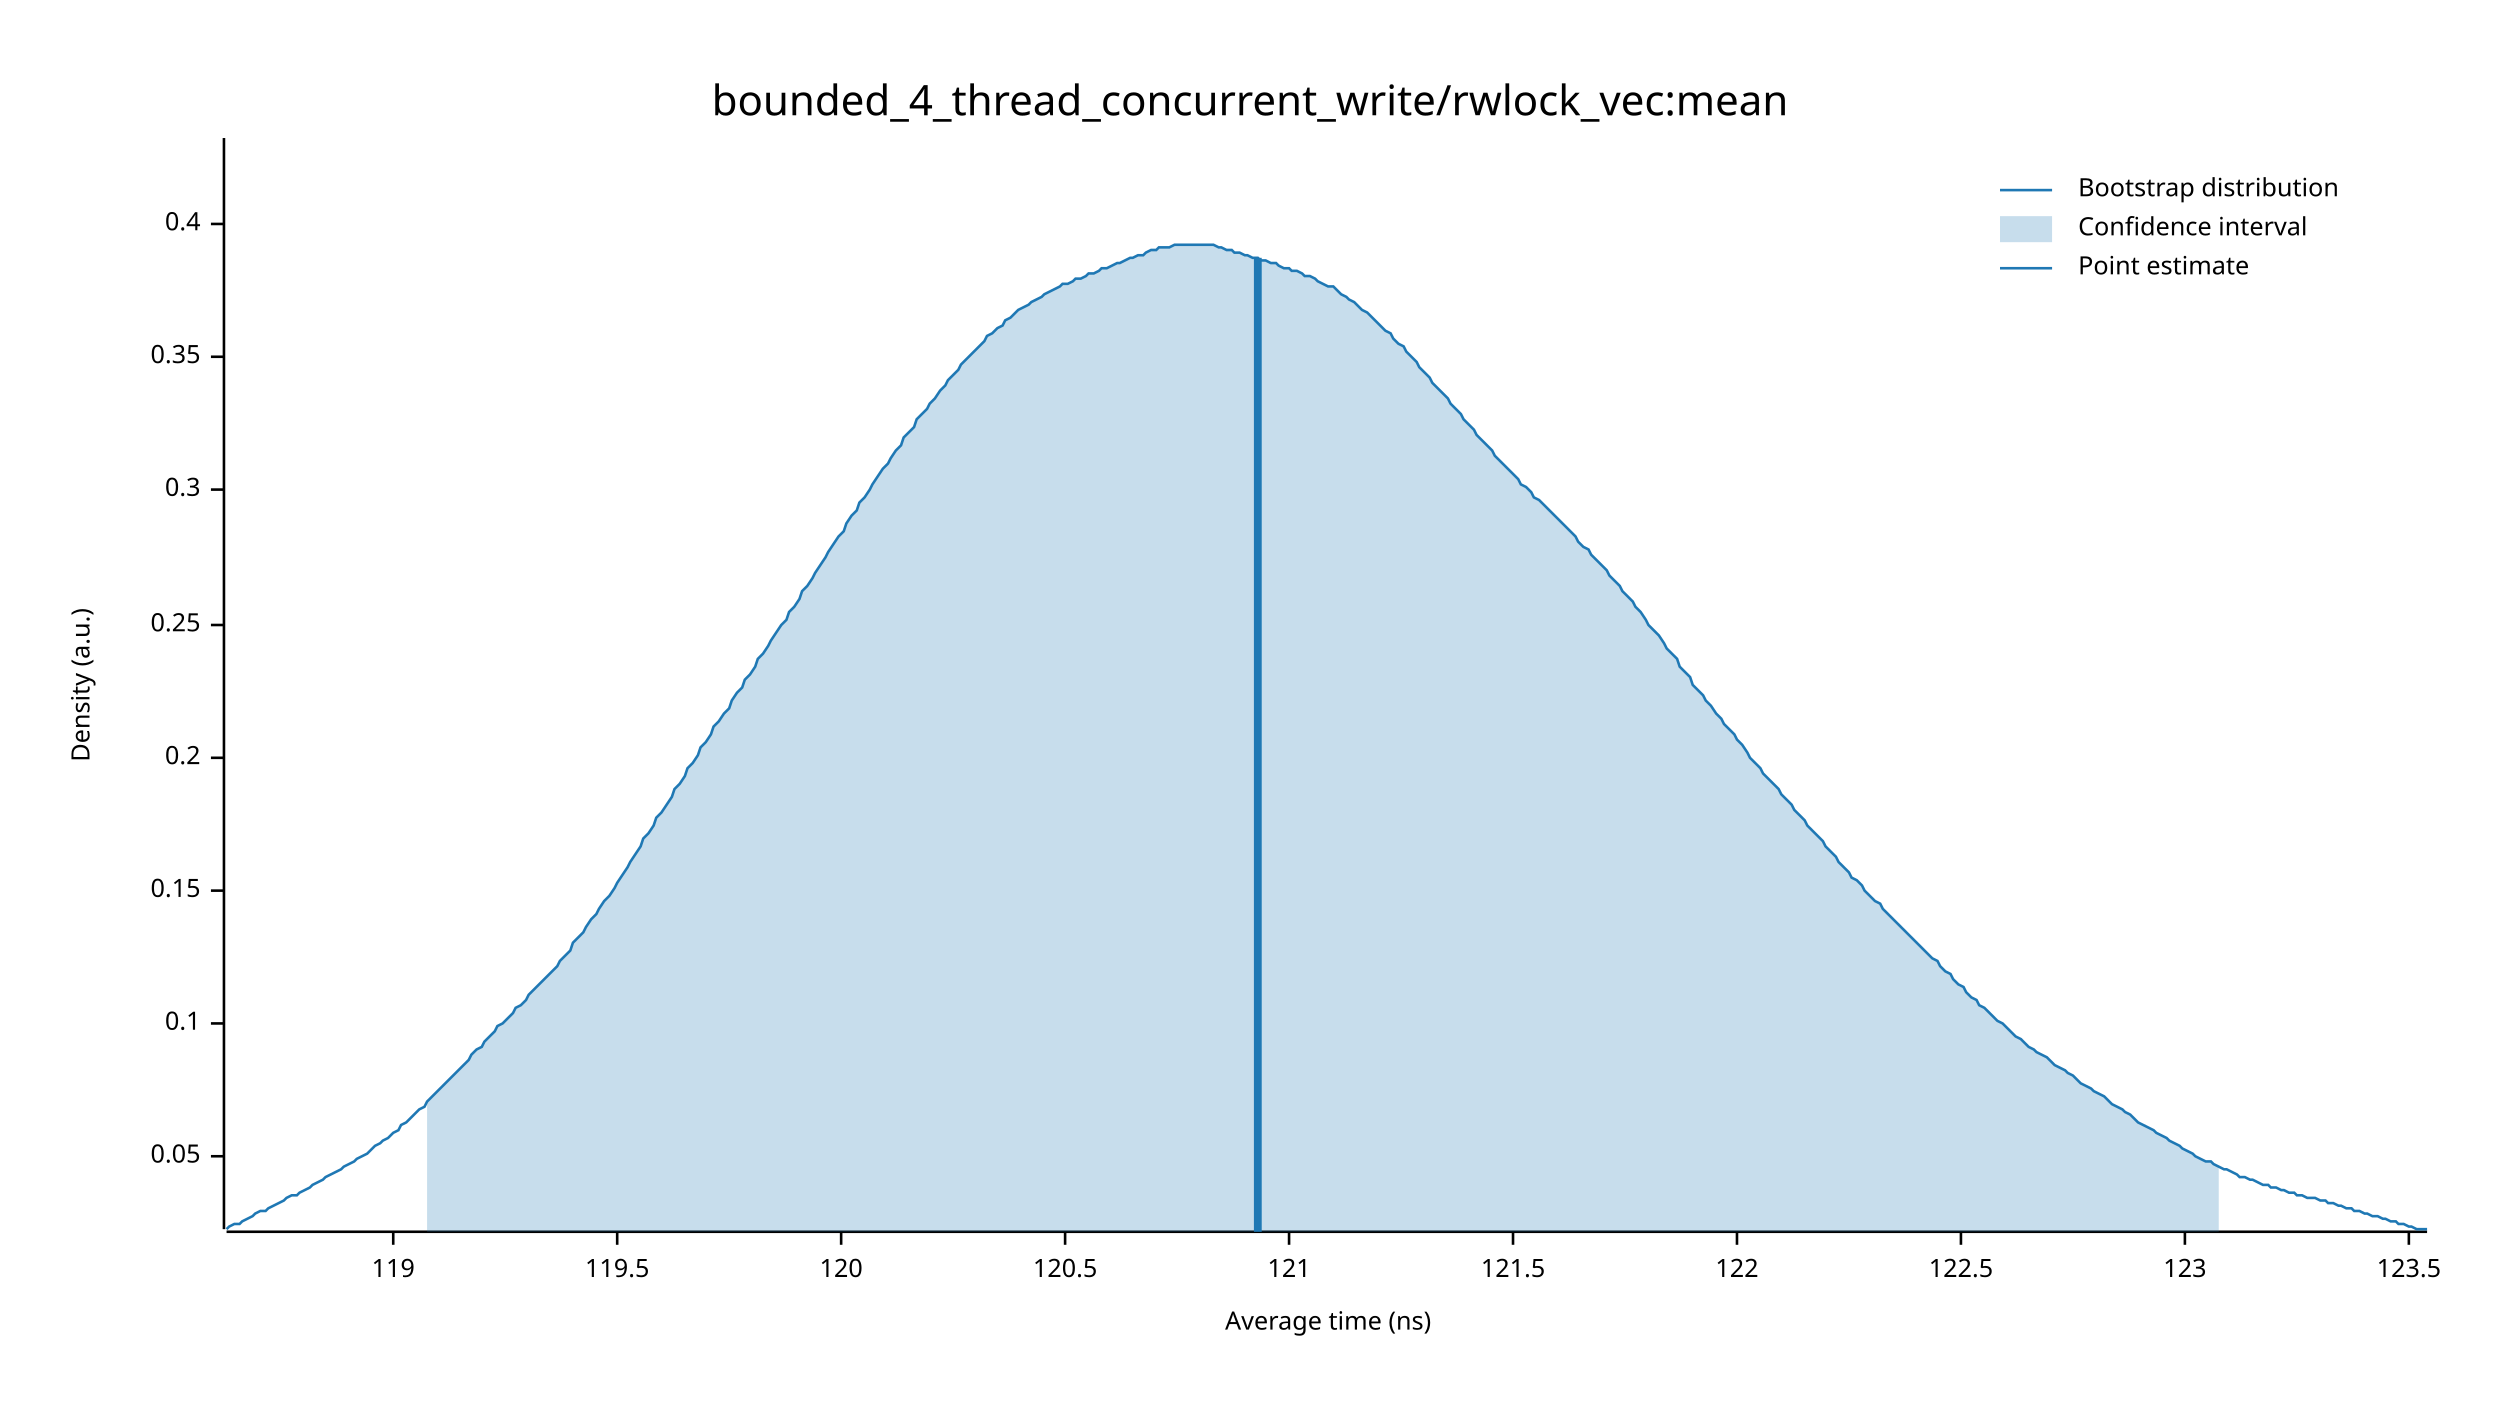
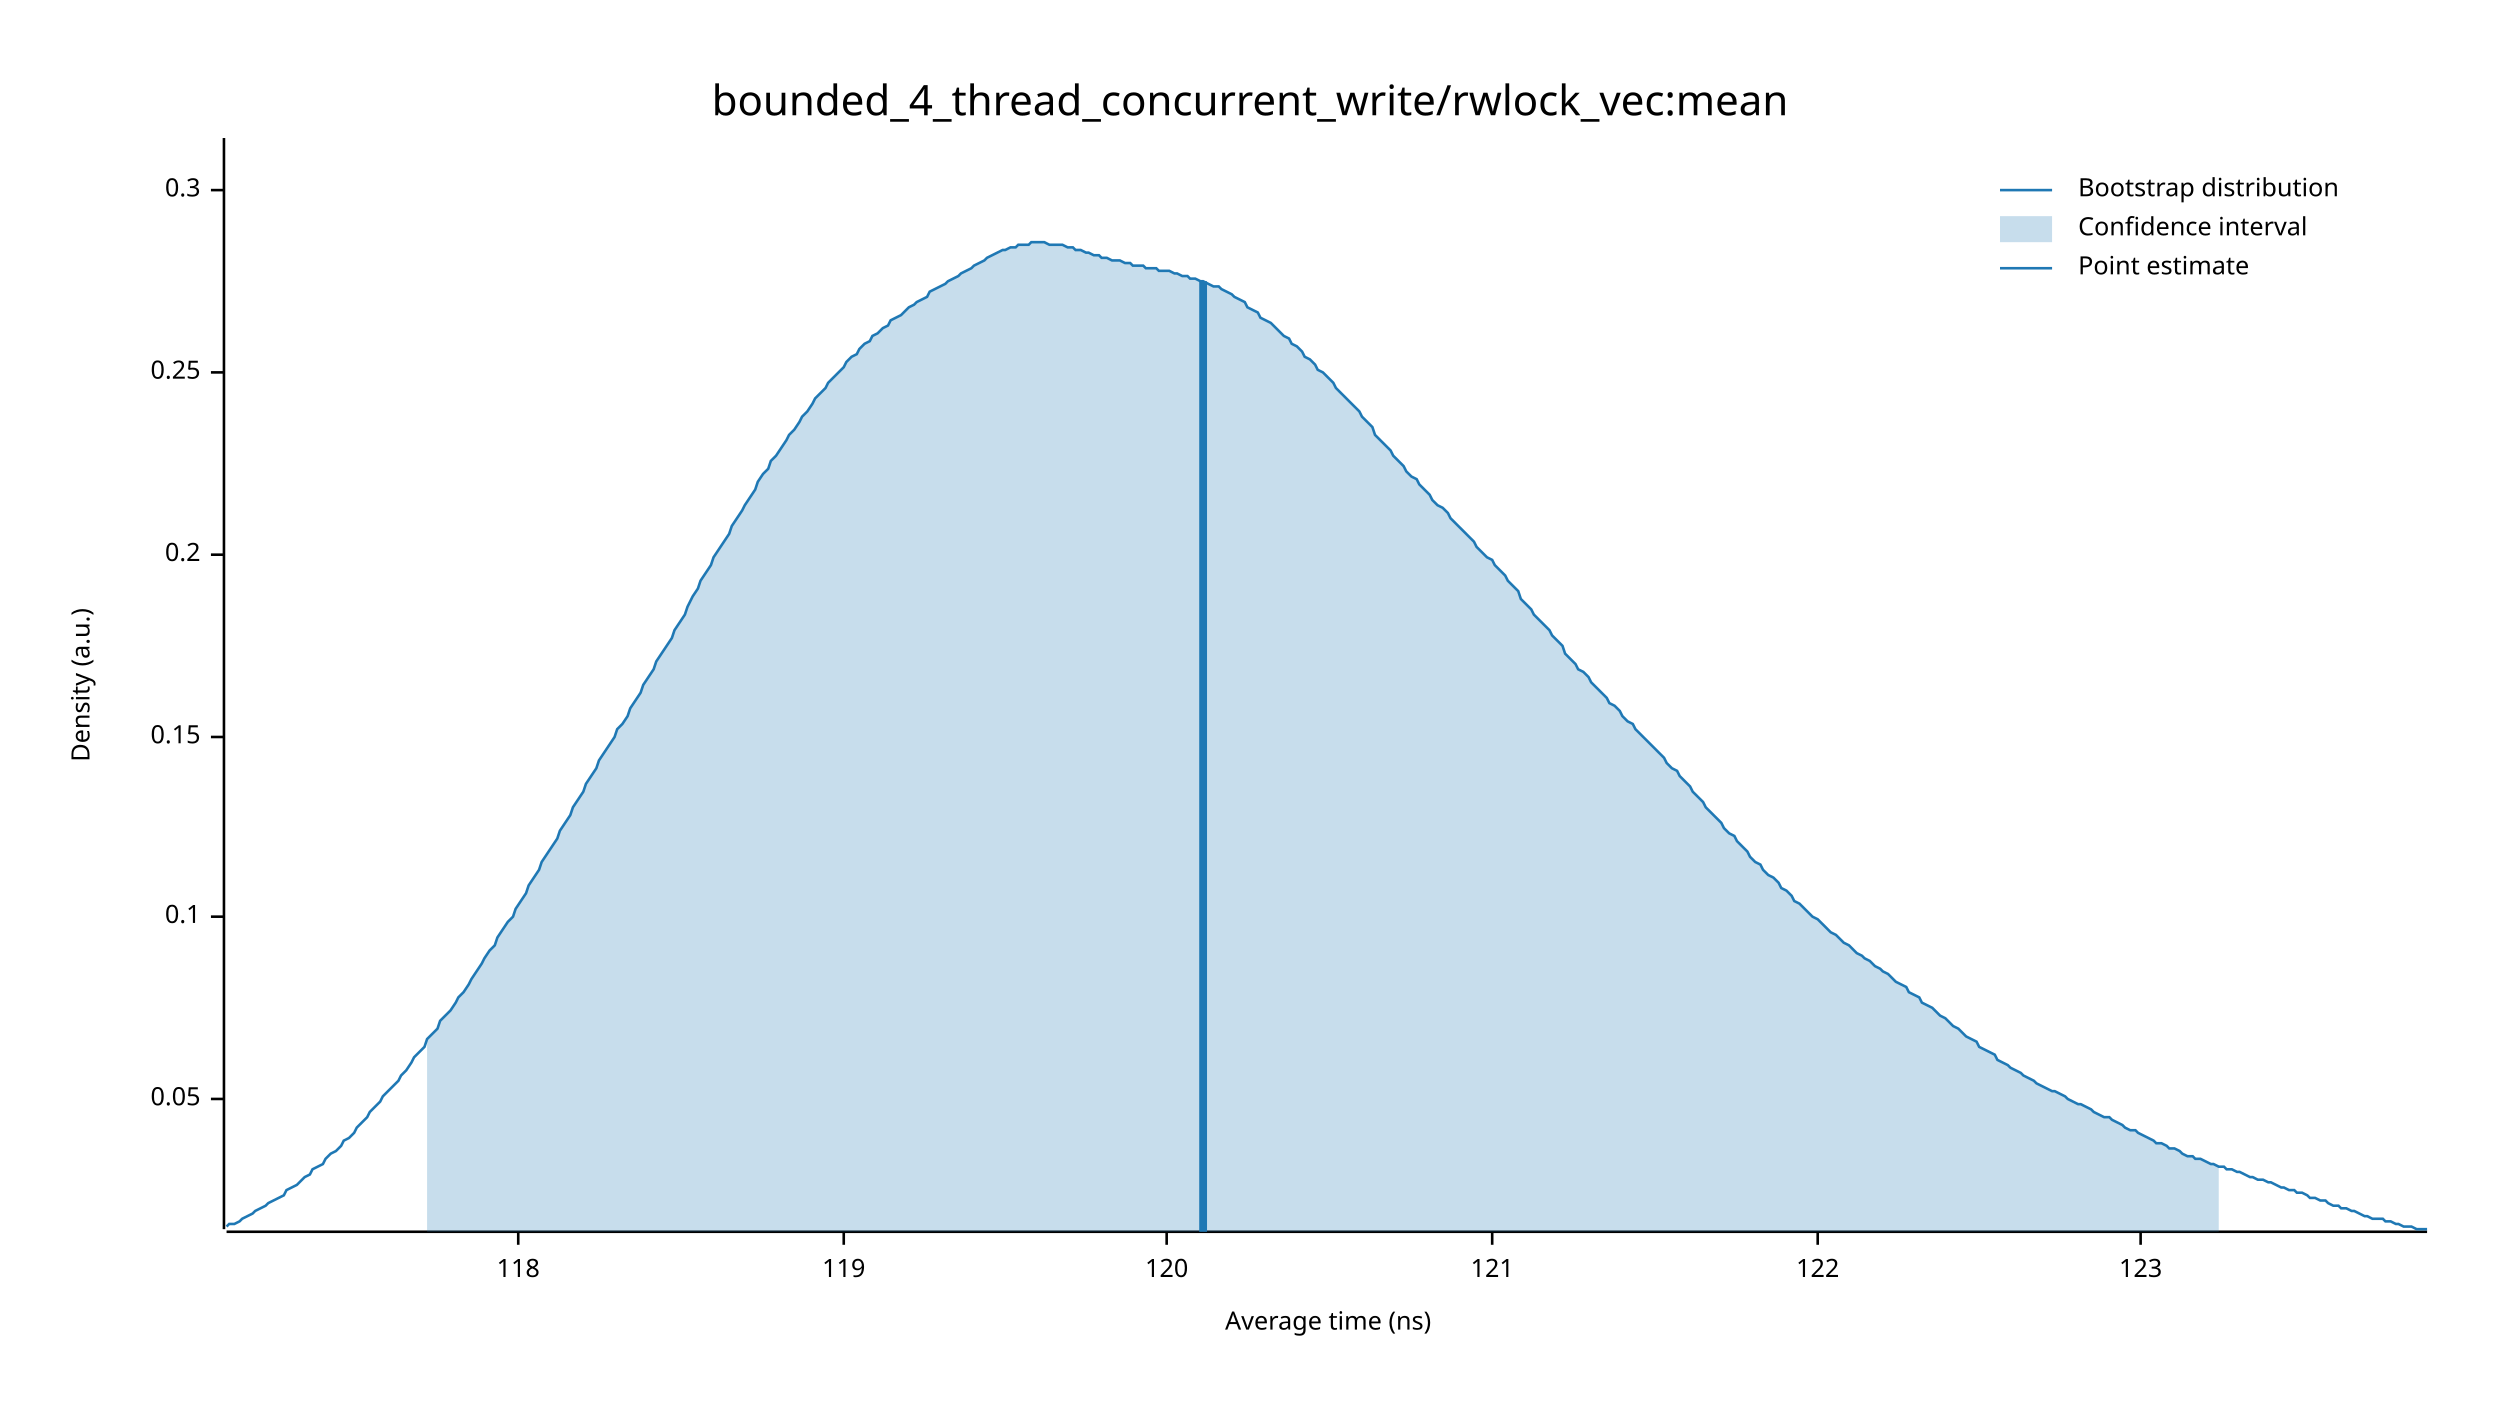
<svg xmlns="http://www.w3.org/2000/svg" width="960" height="540" viewBox="0 0 960 540">
  <text x="480" y="32" dy="0.76em" text-anchor="middle" font-family="sans-serif" font-size="16.129" opacity="1" fill="#000000">
bounded_4_thread_concurrent_write/rwlock_vec:mean
</text>
  <text x="27" y="263" dy="0.76em" text-anchor="middle" font-family="sans-serif" font-size="9.677" opacity="1" fill="#000000" transform="rotate(270, 27, 263)">
Density (a.u.)
</text>
  <text x="510" y="513" dy="-0.5ex" text-anchor="middle" font-family="sans-serif" font-size="9.677" opacity="1" fill="#000000">
Average time (ns)
</text>
  <polyline fill="none" opacity="1" stroke="#000000" stroke-width="1" points="86,53 86,472 " />
-   <text x="77" y="444" dy="0.5ex" text-anchor="end" font-family="sans-serif" font-size="9.677" opacity="1" fill="#000000">
+   <text x="77" y="422" dy="0.5ex" text-anchor="end" font-family="sans-serif" font-size="9.677" opacity="1" fill="#000000">
0.05
</text>
-   <polyline fill="none" opacity="1" stroke="#000000" stroke-width="1" points="81,444 86,444 " />
-   <text x="77" y="393" dy="0.5ex" text-anchor="end" font-family="sans-serif" font-size="9.677" opacity="1" fill="#000000">
+   <polyline fill="none" opacity="1" stroke="#000000" stroke-width="1" points="81,422 86,422 " />
+   <text x="77" y="352" dy="0.5ex" text-anchor="end" font-family="sans-serif" font-size="9.677" opacity="1" fill="#000000">
0.1
</text>
-   <polyline fill="none" opacity="1" stroke="#000000" stroke-width="1" points="81,393 86,393 " />
-   <text x="77" y="342" dy="0.5ex" text-anchor="end" font-family="sans-serif" font-size="9.677" opacity="1" fill="#000000">
+   <polyline fill="none" opacity="1" stroke="#000000" stroke-width="1" points="81,352 86,352 " />
+   <text x="77" y="283" dy="0.5ex" text-anchor="end" font-family="sans-serif" font-size="9.677" opacity="1" fill="#000000">
0.15
</text>
-   <polyline fill="none" opacity="1" stroke="#000000" stroke-width="1" points="81,342 86,342 " />
-   <text x="77" y="291" dy="0.5ex" text-anchor="end" font-family="sans-serif" font-size="9.677" opacity="1" fill="#000000">
+   <polyline fill="none" opacity="1" stroke="#000000" stroke-width="1" points="81,283 86,283 " />
+   <text x="77" y="213" dy="0.5ex" text-anchor="end" font-family="sans-serif" font-size="9.677" opacity="1" fill="#000000">
0.2
</text>
-   <polyline fill="none" opacity="1" stroke="#000000" stroke-width="1" points="81,291 86,291 " />
-   <text x="77" y="240" dy="0.5ex" text-anchor="end" font-family="sans-serif" font-size="9.677" opacity="1" fill="#000000">
+   <polyline fill="none" opacity="1" stroke="#000000" stroke-width="1" points="81,213 86,213 " />
+   <text x="77" y="143" dy="0.5ex" text-anchor="end" font-family="sans-serif" font-size="9.677" opacity="1" fill="#000000">
0.25
</text>
-   <polyline fill="none" opacity="1" stroke="#000000" stroke-width="1" points="81,240 86,240 " />
-   <text x="77" y="188" dy="0.5ex" text-anchor="end" font-family="sans-serif" font-size="9.677" opacity="1" fill="#000000">
+   <polyline fill="none" opacity="1" stroke="#000000" stroke-width="1" points="81,143 86,143 " />
+   <text x="77" y="73" dy="0.5ex" text-anchor="end" font-family="sans-serif" font-size="9.677" opacity="1" fill="#000000">
0.3
</text>
-   <polyline fill="none" opacity="1" stroke="#000000" stroke-width="1" points="81,188 86,188 " />
-   <text x="77" y="137" dy="0.5ex" text-anchor="end" font-family="sans-serif" font-size="9.677" opacity="1" fill="#000000">
- 0.35
+   <polyline fill="none" opacity="1" stroke="#000000" stroke-width="1" points="81,73 86,73 " />
+   <polyline fill="none" opacity="1" stroke="#000000" stroke-width="1" points="87,473 932,473 " />
+   <text x="199" y="483" dy="0.76em" text-anchor="middle" font-family="sans-serif" font-size="9.677" opacity="1" fill="#000000">
+ 118
</text>
-   <polyline fill="none" opacity="1" stroke="#000000" stroke-width="1" points="81,137 86,137 " />
-   <text x="77" y="86" dy="0.5ex" text-anchor="end" font-family="sans-serif" font-size="9.677" opacity="1" fill="#000000">
- 0.4
- </text>
-   <polyline fill="none" opacity="1" stroke="#000000" stroke-width="1" points="81,86 86,86 " />
-   <polyline fill="none" opacity="1" stroke="#000000" stroke-width="1" points="87,473 932,473 " />
-   <text x="151" y="483" dy="0.76em" text-anchor="middle" font-family="sans-serif" font-size="9.677" opacity="1" fill="#000000">
+   <polyline fill="none" opacity="1" stroke="#000000" stroke-width="1" points="199,473 199,478 " />
+   <text x="324" y="483" dy="0.76em" text-anchor="middle" font-family="sans-serif" font-size="9.677" opacity="1" fill="#000000">
119
</text>
-   <polyline fill="none" opacity="1" stroke="#000000" stroke-width="1" points="151,473 151,478 " />
-   <text x="237" y="483" dy="0.76em" text-anchor="middle" font-family="sans-serif" font-size="9.677" opacity="1" fill="#000000">
- 119.5
- </text>
-   <polyline fill="none" opacity="1" stroke="#000000" stroke-width="1" points="237,473 237,478 " />
-   <text x="323" y="483" dy="0.76em" text-anchor="middle" font-family="sans-serif" font-size="9.677" opacity="1" fill="#000000">
+   <polyline fill="none" opacity="1" stroke="#000000" stroke-width="1" points="324,473 324,478 " />
+   <text x="448" y="483" dy="0.76em" text-anchor="middle" font-family="sans-serif" font-size="9.677" opacity="1" fill="#000000">
120
</text>
-   <polyline fill="none" opacity="1" stroke="#000000" stroke-width="1" points="323,473 323,478 " />
-   <text x="409" y="483" dy="0.76em" text-anchor="middle" font-family="sans-serif" font-size="9.677" opacity="1" fill="#000000">
- 120.5
- </text>
-   <polyline fill="none" opacity="1" stroke="#000000" stroke-width="1" points="409,473 409,478 " />
-   <text x="495" y="483" dy="0.76em" text-anchor="middle" font-family="sans-serif" font-size="9.677" opacity="1" fill="#000000">
+   <polyline fill="none" opacity="1" stroke="#000000" stroke-width="1" points="448,473 448,478 " />
+   <text x="573" y="483" dy="0.76em" text-anchor="middle" font-family="sans-serif" font-size="9.677" opacity="1" fill="#000000">
121
</text>
-   <polyline fill="none" opacity="1" stroke="#000000" stroke-width="1" points="495,473 495,478 " />
-   <text x="581" y="483" dy="0.76em" text-anchor="middle" font-family="sans-serif" font-size="9.677" opacity="1" fill="#000000">
- 121.5
- </text>
-   <polyline fill="none" opacity="1" stroke="#000000" stroke-width="1" points="581,473 581,478 " />
-   <text x="667" y="483" dy="0.76em" text-anchor="middle" font-family="sans-serif" font-size="9.677" opacity="1" fill="#000000">
+   <polyline fill="none" opacity="1" stroke="#000000" stroke-width="1" points="573,473 573,478 " />
+   <text x="698" y="483" dy="0.76em" text-anchor="middle" font-family="sans-serif" font-size="9.677" opacity="1" fill="#000000">
122
</text>
-   <polyline fill="none" opacity="1" stroke="#000000" stroke-width="1" points="667,473 667,478 " />
-   <text x="753" y="483" dy="0.76em" text-anchor="middle" font-family="sans-serif" font-size="9.677" opacity="1" fill="#000000">
- 122.5
- </text>
-   <polyline fill="none" opacity="1" stroke="#000000" stroke-width="1" points="753,473 753,478 " />
-   <text x="839" y="483" dy="0.76em" text-anchor="middle" font-family="sans-serif" font-size="9.677" opacity="1" fill="#000000">
+   <polyline fill="none" opacity="1" stroke="#000000" stroke-width="1" points="698,473 698,478 " />
+   <text x="822" y="483" dy="0.76em" text-anchor="middle" font-family="sans-serif" font-size="9.677" opacity="1" fill="#000000">
123
</text>
-   <polyline fill="none" opacity="1" stroke="#000000" stroke-width="1" points="839,473 839,478 " />
-   <text x="925" y="483" dy="0.76em" text-anchor="middle" font-family="sans-serif" font-size="9.677" opacity="1" fill="#000000">
- 123.5
- </text>
-   <polyline fill="none" opacity="1" stroke="#000000" stroke-width="1" points="925,473 925,478 " />
-   <polyline fill="none" opacity="1" stroke="#1F78B4" stroke-width="1" points="87,472 88,471 90,470 92,470 93,469 95,468 97,467 98,466 100,465 102,465 103,464 105,463 107,462 109,461 110,460 112,459 114,459 115,458 117,457 119,456 120,455 122,454 124,453 125,452 127,451 129,450 131,449 132,448 134,447 136,446 137,445 139,444 141,443 142,442 144,440 146,439 147,438 149,437 151,435 153,434 154,432 156,431 158,429 159,428 161,426 163,425 164,423 166,421 168,419 169,418 171,416 173,414 175,412 176,411 178,409 180,407 181,405 183,403 185,402 186,400 188,398 190,396 191,394 193,393 195,391 197,389 198,387 200,386 202,384 203,382 205,380 207,378 208,377 210,375 212,373 214,371 215,369 217,367 219,365 220,362 222,360 224,358 225,356 227,353 229,351 230,349 232,346 234,344 236,341 237,339 239,336 241,333 242,331 244,328 246,325 247,322 249,320 251,317 252,314 254,312 256,309 258,306 259,303 261,301 263,298 264,295 266,293 268,290 269,287 271,285 273,282 274,279 276,277 278,274 280,272 281,269 283,266 285,264 286,261 288,259 290,256 291,253 293,251 295,248 296,246 298,243 300,240 302,238 303,235 305,233 307,230 308,227 310,225 312,222 313,220 315,217 317,214 318,212 320,209 322,206 324,204 325,201 327,198 329,196 330,193 332,191 334,188 335,186 337,183 339,180 341,178 342,176 344,173 346,171 347,168 349,166 351,164 352,161 354,159 356,157 357,155 359,153 361,150 363,148 364,146 366,144 368,142 369,140 371,138 373,136 374,135 376,133 378,131 379,129 381,128 383,126 385,125 386,123 388,122 390,120 391,119 393,118 395,117 396,116 398,115 400,114 401,113 403,112 405,111 407,110 408,109 410,109 412,108 413,107 415,107 417,106 418,105 420,105 422,104 423,103 425,103 427,102 429,101 430,101 432,100 434,99 435,99 437,98 439,98 440,97 442,96 444,96 445,95 447,95 449,95 451,94 452,94 454,94 456,94 457,94 459,94 461,94 462,94 464,94 466,94 468,95 469,95 471,96 473,96 474,97 476,97 478,98 479,98 481,99 483,99 484,100 486,100 488,101 490,101 491,102 493,103 495,103 496,104 498,104 500,105 501,106 503,106 505,107 506,108 508,109 510,110 512,110 513,111 515,113 517,114 518,115 520,116 522,118 523,119 525,120 527,122 528,123 530,125 532,127 534,128 535,130 537,132 539,133 540,135 542,137 544,139 545,141 547,143 549,145 550,147 552,149 554,151 556,153 557,155 559,157 561,159 562,161 564,163 566,165 567,167 569,169 571,171 573,173 574,175 576,177 578,179 579,180 581,182 583,184 584,186 586,187 588,189 589,191 591,192 593,194 595,196 596,197 598,199 600,201 601,202 603,204 605,206 606,208 608,210 610,211 611,213 613,215 615,217 617,219 618,221 620,223 622,225 623,227 625,229 627,231 628,233 630,235 632,238 633,240 635,242 637,244 639,247 640,249 642,251 644,253 645,256 647,258 649,260 650,263 652,265 654,267 655,269 657,271 659,274 661,276 662,278 664,280 666,282 667,284 669,286 671,289 672,291 674,293 676,295 677,297 679,299 681,301 683,303 684,305 686,307 688,309 689,311 691,313 693,315 694,317 696,319 698,321 700,323 701,325 703,327 705,329 706,331 708,333 710,335 711,337 713,338 715,340 716,342 718,344 720,346 722,347 723,349 725,351 727,353 728,354 730,356 732,358 733,359 735,361 737,363 738,364 740,366 742,368 744,369 745,371 747,373 749,374 750,376 752,378 754,379 755,381 757,383 759,384 760,386 762,387 764,389 766,391 767,392 769,393 771,395 772,396 774,398 776,399 777,400 779,402 781,403 782,404 784,405 786,406 788,408 789,409 791,410 793,411 794,412 796,413 798,415 799,416 801,417 803,418 804,419 806,420 808,421 810,423 811,424 813,425 815,426 816,427 818,428 820,430 821,431 823,432 825,433 827,434 828,435 830,436 832,437 833,438 835,439 837,440 838,441 840,442 842,443 843,444 845,445 847,446 849,446 850,447 852,448 854,449 855,449 857,450 859,451 860,452 862,452 864,453 865,453 867,454 869,455 871,455 872,456 874,456 876,457 877,457 879,458 881,458 882,459 884,459 886,460 887,460 889,460 891,461 893,461 894,462 896,462 898,463 899,463 901,464 903,464 904,465 906,465 908,466 909,466 911,467 913,467 915,468 916,468 918,469 920,469 921,470 923,470 925,471 926,471 928,472 930,472 932,472 " />
-   <polygon opacity="0.25" fill="#1F78B4" points="164,423 166,421 168,419 169,418 171,416 173,414 175,412 176,411 178,409 180,407 181,405 183,403 185,402 186,400 188,398 190,396 191,394 193,393 195,391 197,389 198,387 200,386 202,384 203,382 205,380 207,378 208,377 210,375 212,373 214,371 215,369 217,367 219,365 220,362 222,360 224,358 225,356 227,353 229,351 230,349 232,346 234,344 236,341 237,339 239,336 241,333 242,331 244,328 246,325 247,322 249,320 251,317 252,314 254,312 256,309 258,306 259,303 261,301 263,298 264,295 266,293 268,290 269,287 271,285 273,282 274,279 276,277 278,274 280,272 281,269 283,266 285,264 286,261 288,259 290,256 291,253 293,251 295,248 296,246 298,243 300,240 302,238 303,235 305,233 307,230 308,227 310,225 312,222 313,220 315,217 317,214 318,212 320,209 322,206 324,204 325,201 327,198 329,196 330,193 332,191 334,188 335,186 337,183 339,180 341,178 342,176 344,173 346,171 347,168 349,166 351,164 352,161 354,159 356,157 357,155 359,153 361,150 363,148 364,146 366,144 368,142 369,140 371,138 373,136 374,135 376,133 378,131 379,129 381,128 383,126 385,125 386,123 388,122 390,120 391,119 393,118 395,117 396,116 398,115 400,114 401,113 403,112 405,111 407,110 408,109 410,109 412,108 413,107 415,107 417,106 418,105 420,105 422,104 423,103 425,103 427,102 429,101 430,101 432,100 434,99 435,99 437,98 439,98 440,97 442,96 444,96 445,95 447,95 449,95 451,94 452,94 454,94 456,94 457,94 459,94 461,94 462,94 464,94 466,94 468,95 469,95 471,96 473,96 474,97 476,97 478,98 479,98 481,99 483,99 484,100 486,100 488,101 490,101 491,102 493,103 495,103 496,104 498,104 500,105 501,106 503,106 505,107 506,108 508,109 510,110 512,110 513,111 515,113 517,114 518,115 520,116 522,118 523,119 525,120 527,122 528,123 530,125 532,127 534,128 535,130 537,132 539,133 540,135 542,137 544,139 545,141 547,143 549,145 550,147 552,149 554,151 556,153 557,155 559,157 561,159 562,161 564,163 566,165 567,167 569,169 571,171 573,173 574,175 576,177 578,179 579,180 581,182 583,184 584,186 586,187 588,189 589,191 591,192 593,194 595,196 596,197 598,199 600,201 601,202 603,204 605,206 606,208 608,210 610,211 611,213 613,215 615,217 617,219 618,221 620,223 622,225 623,227 625,229 627,231 628,233 630,235 632,238 633,240 635,242 637,244 639,247 640,249 642,251 644,253 645,256 647,258 649,260 650,263 652,265 654,267 655,269 657,271 659,274 661,276 662,278 664,280 666,282 667,284 669,286 671,289 672,291 674,293 676,295 677,297 679,299 681,301 683,303 684,305 686,307 688,309 689,311 691,313 693,315 694,317 696,319 698,321 700,323 701,325 703,327 705,329 706,331 708,333 710,335 711,337 713,338 715,340 716,342 718,344 720,346 722,347 723,349 725,351 727,353 728,354 730,356 732,358 733,359 735,361 737,363 738,364 740,366 742,368 744,369 745,371 747,373 749,374 750,376 752,378 754,379 755,381 757,383 759,384 760,386 762,387 764,389 766,391 767,392 769,393 771,395 772,396 774,398 776,399 777,400 779,402 781,403 782,404 784,405 786,406 788,408 789,409 791,410 793,411 794,412 796,413 798,415 799,416 801,417 803,418 804,419 806,420 808,421 810,423 811,424 813,425 815,426 816,427 818,428 820,430 821,431 823,432 825,433 827,434 828,435 830,436 832,437 833,438 835,439 837,440 838,441 840,442 842,443 843,444 845,445 847,446 849,446 850,447 852,448 852,473 164,473 " />
-   <polyline fill="none" opacity="1" stroke="#1F78B4" stroke-width="3" points="483,473 483,99 " />
+   <polyline fill="none" opacity="1" stroke="#000000" stroke-width="1" points="822,473 822,478 " />
+   <polyline fill="none" opacity="1" stroke="#1F78B4" stroke-width="1" points="87,471 88,470 90,470 92,469 93,468 95,467 97,466 98,465 100,464 102,463 103,462 105,461 107,460 109,459 110,457 112,456 114,455 115,454 117,452 119,451 120,449 122,448 124,447 125,445 127,443 129,442 131,440 132,438 134,437 136,435 137,433 139,431 141,429 142,427 144,425 146,423 147,421 149,419 151,417 153,415 154,413 156,411 158,408 159,406 161,404 163,402 164,399 166,397 168,395 169,392 171,390 173,388 175,385 176,383 178,381 180,378 181,376 183,373 185,370 186,368 188,365 190,363 191,360 193,357 195,354 197,352 198,349 200,346 202,343 203,340 205,337 207,334 208,331 210,328 212,325 214,322 215,319 217,316 219,313 220,310 222,307 224,304 225,301 227,298 229,295 230,292 232,289 234,286 236,283 237,280 239,278 241,275 242,272 244,269 246,266 247,263 249,260 251,257 252,254 254,251 256,248 258,245 259,242 261,239 263,236 264,233 266,229 268,226 269,223 271,220 273,217 274,214 276,211 278,208 280,205 281,202 283,199 285,196 286,194 288,191 290,188 291,185 293,182 295,180 296,177 298,175 300,172 302,169 303,167 305,165 307,162 308,160 310,158 312,155 313,153 315,151 317,149 318,147 320,145 322,143 324,141 325,139 327,137 329,136 330,134 332,132 334,131 335,129 337,128 339,126 341,125 342,123 344,122 346,121 347,120 349,118 351,117 352,116 354,115 356,114 357,112 359,111 361,110 363,109 364,108 366,107 368,106 369,105 371,104 373,103 374,102 376,101 378,100 379,99 381,98 383,97 385,96 386,96 388,95 390,95 391,94 393,94 395,94 396,93 398,93 400,93 401,93 403,94 405,94 407,94 408,94 410,95 412,95 413,96 415,96 417,97 418,97 420,98 422,98 423,99 425,99 427,100 429,100 430,100 432,101 434,101 435,102 437,102 439,102 440,103 442,103 444,103 445,104 447,104 449,104 451,105 452,105 454,106 456,106 457,107 459,107 461,108 462,108 464,109 466,110 468,110 469,111 471,112 473,113 474,114 476,115 478,116 479,118 481,119 483,120 484,122 486,123 488,124 490,126 491,127 493,129 495,130 496,132 498,133 500,135 501,137 503,138 505,140 506,142 508,143 510,145 512,147 513,149 515,151 517,153 518,154 520,156 522,158 523,160 525,162 527,164 528,167 530,169 532,171 534,173 535,175 537,177 539,179 540,181 542,183 544,184 545,186 547,188 549,190 550,192 552,194 554,195 556,197 557,199 559,201 561,203 562,204 564,206 566,208 567,210 569,212 571,214 573,215 574,217 576,219 578,221 579,223 581,225 583,227 584,230 586,232 588,234 589,236 591,238 593,240 595,242 596,244 598,246 600,248 601,251 603,253 605,255 606,257 608,258 610,260 611,262 613,264 615,266 617,268 618,270 620,271 622,273 623,275 625,277 627,278 628,280 630,282 632,284 633,285 635,287 637,289 639,291 640,293 642,295 644,296 645,298 647,300 649,302 650,304 652,306 654,308 655,310 657,312 659,314 661,316 662,318 664,320 666,321 667,323 669,325 671,327 672,329 674,331 676,332 677,334 679,336 681,337 683,339 684,341 686,342 688,344 689,346 691,347 693,349 694,350 696,352 698,353 700,355 701,356 703,358 705,359 706,360 708,362 710,363 711,364 713,366 715,367 716,368 718,369 720,371 722,372 723,373 725,374 727,376 728,377 730,378 732,379 733,381 735,382 737,383 738,385 740,386 742,387 744,389 745,390 747,391 749,393 750,394 752,395 754,397 755,398 757,399 759,400 760,402 762,403 764,404 766,405 767,407 769,408 771,409 772,410 774,411 776,412 777,413 779,414 781,415 782,416 784,417 786,418 788,419 789,419 791,420 793,421 794,422 796,423 798,424 799,424 801,425 803,426 804,427 806,428 808,429 810,429 811,430 813,431 815,432 816,433 818,434 820,434 821,435 823,436 825,437 827,438 828,439 830,439 832,440 833,441 835,441 837,442 838,443 840,444 842,444 843,445 845,445 847,446 849,447 850,447 852,448 854,448 855,449 857,449 859,450 860,450 862,451 864,452 865,452 867,453 869,453 871,454 872,454 874,455 876,456 877,456 879,457 881,457 882,458 884,458 886,459 887,460 889,460 891,461 893,461 894,462 896,463 898,463 899,464 901,464 903,465 904,465 906,466 908,467 909,467 911,468 913,468 915,468 916,469 918,469 920,470 921,470 923,471 925,471 926,471 928,472 930,472 932,472 " />
+   <polygon opacity="0.25" fill="#1F78B4" points="164,399 166,397 168,395 169,392 171,390 173,388 175,385 176,383 178,381 180,378 181,376 183,373 185,370 186,368 188,365 190,363 191,360 193,357 195,354 197,352 198,349 200,346 202,343 203,340 205,337 207,334 208,331 210,328 212,325 214,322 215,319 217,316 219,313 220,310 222,307 224,304 225,301 227,298 229,295 230,292 232,289 234,286 236,283 237,280 239,278 241,275 242,272 244,269 246,266 247,263 249,260 251,257 252,254 254,251 256,248 258,245 259,242 261,239 263,236 264,233 266,229 268,226 269,223 271,220 273,217 274,214 276,211 278,208 280,205 281,202 283,199 285,196 286,194 288,191 290,188 291,185 293,182 295,180 296,177 298,175 300,172 302,169 303,167 305,165 307,162 308,160 310,158 312,155 313,153 315,151 317,149 318,147 320,145 322,143 324,141 325,139 327,137 329,136 330,134 332,132 334,131 335,129 337,128 339,126 341,125 342,123 344,122 346,121 347,120 349,118 351,117 352,116 354,115 356,114 357,112 359,111 361,110 363,109 364,108 366,107 368,106 369,105 371,104 373,103 374,102 376,101 378,100 379,99 381,98 383,97 385,96 386,96 388,95 390,95 391,94 393,94 395,94 396,93 398,93 400,93 401,93 403,94 405,94 407,94 408,94 410,95 412,95 413,96 415,96 417,97 418,97 420,98 422,98 423,99 425,99 427,100 429,100 430,100 432,101 434,101 435,102 437,102 439,102 440,103 442,103 444,103 445,104 447,104 449,104 451,105 452,105 454,106 456,106 457,107 459,107 461,108 462,108 464,109 466,110 468,110 469,111 471,112 473,113 474,114 476,115 478,116 479,118 481,119 483,120 484,122 486,123 488,124 490,126 491,127 493,129 495,130 496,132 498,133 500,135 501,137 503,138 505,140 506,142 508,143 510,145 512,147 513,149 515,151 517,153 518,154 520,156 522,158 523,160 525,162 527,164 528,167 530,169 532,171 534,173 535,175 537,177 539,179 540,181 542,183 544,184 545,186 547,188 549,190 550,192 552,194 554,195 556,197 557,199 559,201 561,203 562,204 564,206 566,208 567,210 569,212 571,214 573,215 574,217 576,219 578,221 579,223 581,225 583,227 584,230 586,232 588,234 589,236 591,238 593,240 595,242 596,244 598,246 600,248 601,251 603,253 605,255 606,257 608,258 610,260 611,262 613,264 615,266 617,268 618,270 620,271 622,273 623,275 625,277 627,278 628,280 630,282 632,284 633,285 635,287 637,289 639,291 640,293 642,295 644,296 645,298 647,300 649,302 650,304 652,306 654,308 655,310 657,312 659,314 661,316 662,318 664,320 666,321 667,323 669,325 671,327 672,329 674,331 676,332 677,334 679,336 681,337 683,339 684,341 686,342 688,344 689,346 691,347 693,349 694,350 696,352 698,353 700,355 701,356 703,358 705,359 706,360 708,362 710,363 711,364 713,366 715,367 716,368 718,369 720,371 722,372 723,373 725,374 727,376 728,377 730,378 732,379 733,381 735,382 737,383 738,385 740,386 742,387 744,389 745,390 747,391 749,393 750,394 752,395 754,397 755,398 757,399 759,400 760,402 762,403 764,404 766,405 767,407 769,408 771,409 772,410 774,411 776,412 777,413 779,414 781,415 782,416 784,417 786,418 788,419 789,419 791,420 793,421 794,422 796,423 798,424 799,424 801,425 803,426 804,427 806,428 808,429 810,429 811,430 813,431 815,432 816,433 818,434 820,434 821,435 823,436 825,437 827,438 828,439 830,439 832,440 833,441 835,441 837,442 838,443 840,444 842,444 843,445 845,445 847,446 849,447 850,447 852,448 852,473 164,473 " />
+   <polyline fill="none" opacity="1" stroke="#1F78B4" stroke-width="3" points="462,473 462,108 " />
  <text x="798" y="68" dy="0.76em" text-anchor="start" font-family="sans-serif" font-size="9.677" opacity="1" fill="#000000">
Bootstrap distribution
</text>
  <text x="798" y="83" dy="0.76em" text-anchor="start" font-family="sans-serif" font-size="9.677" opacity="1" fill="#000000">
Confidence interval
</text>
  <text x="798" y="98" dy="0.76em" text-anchor="start" font-family="sans-serif" font-size="9.677" opacity="1" fill="#000000">
Point estimate
</text>
  <polyline fill="none" opacity="1" stroke="#1F78B4" stroke-width="1" points="768,73 788,73 " />
  <rect x="768" y="83" width="20" height="10" opacity="0.25" fill="#1F78B4" stroke="none" />
  <polyline fill="none" opacity="1" stroke="#1F78B4" stroke-width="1" points="768,103 788,103 " />
</svg>
